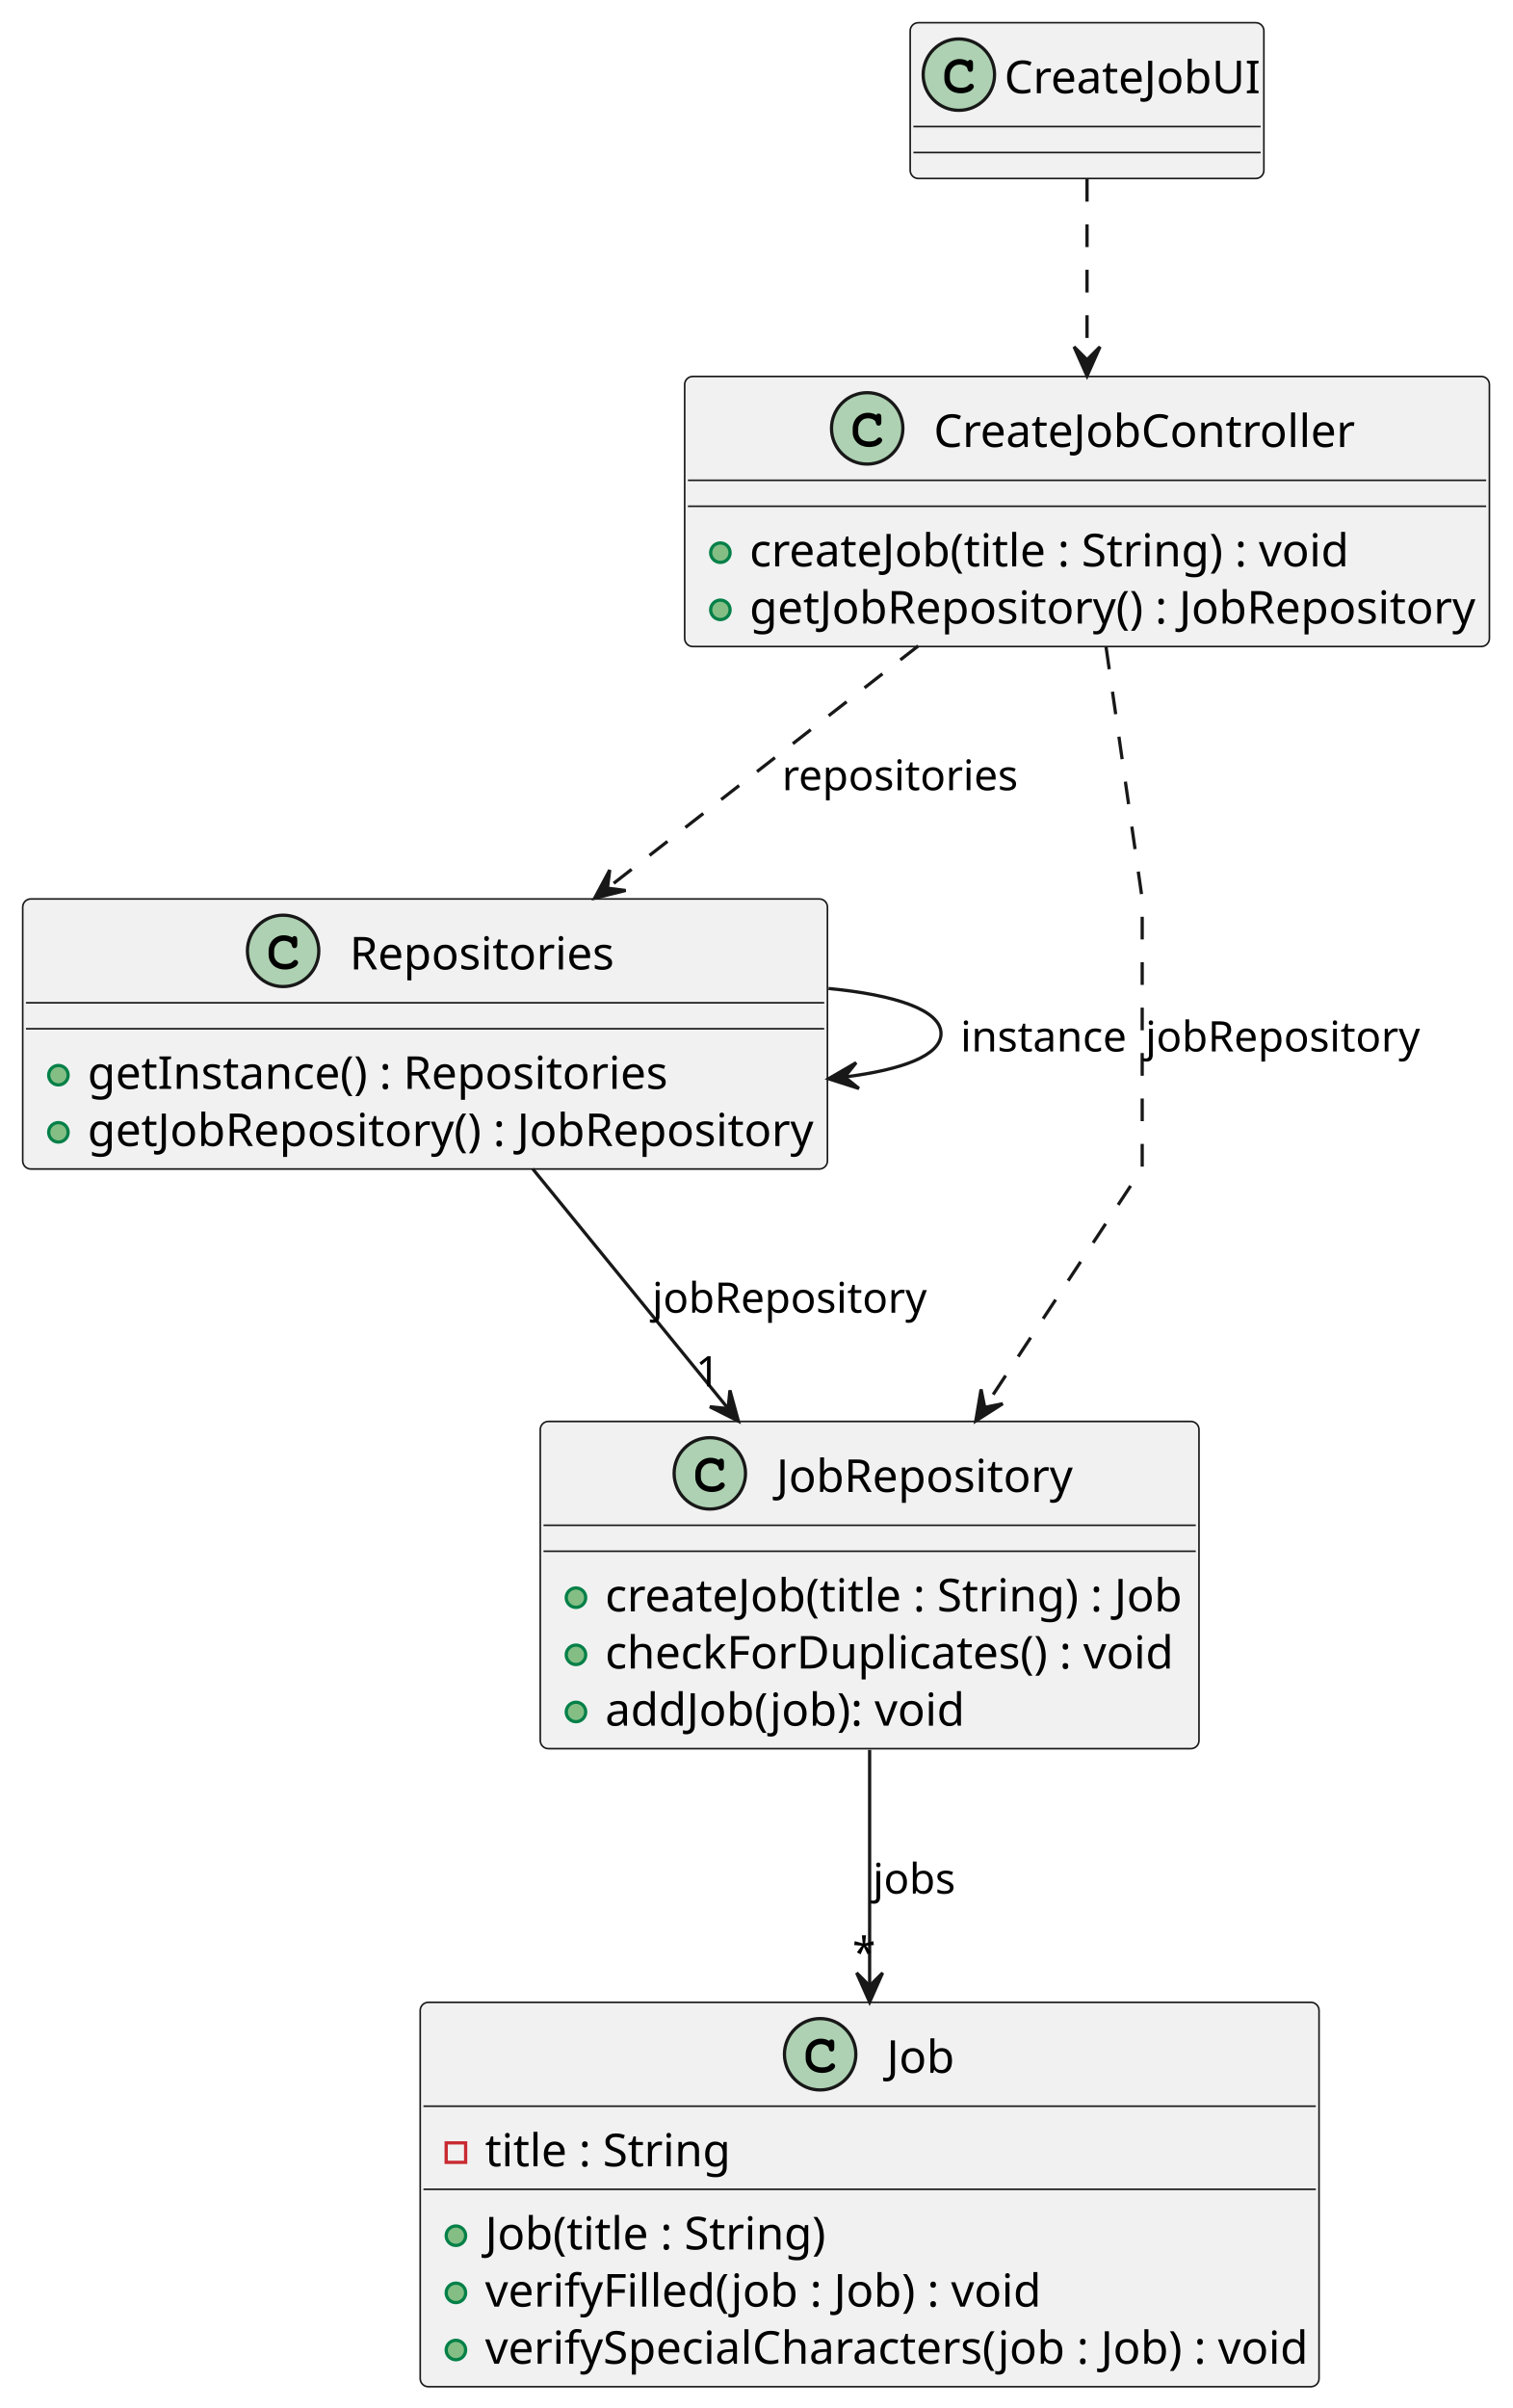
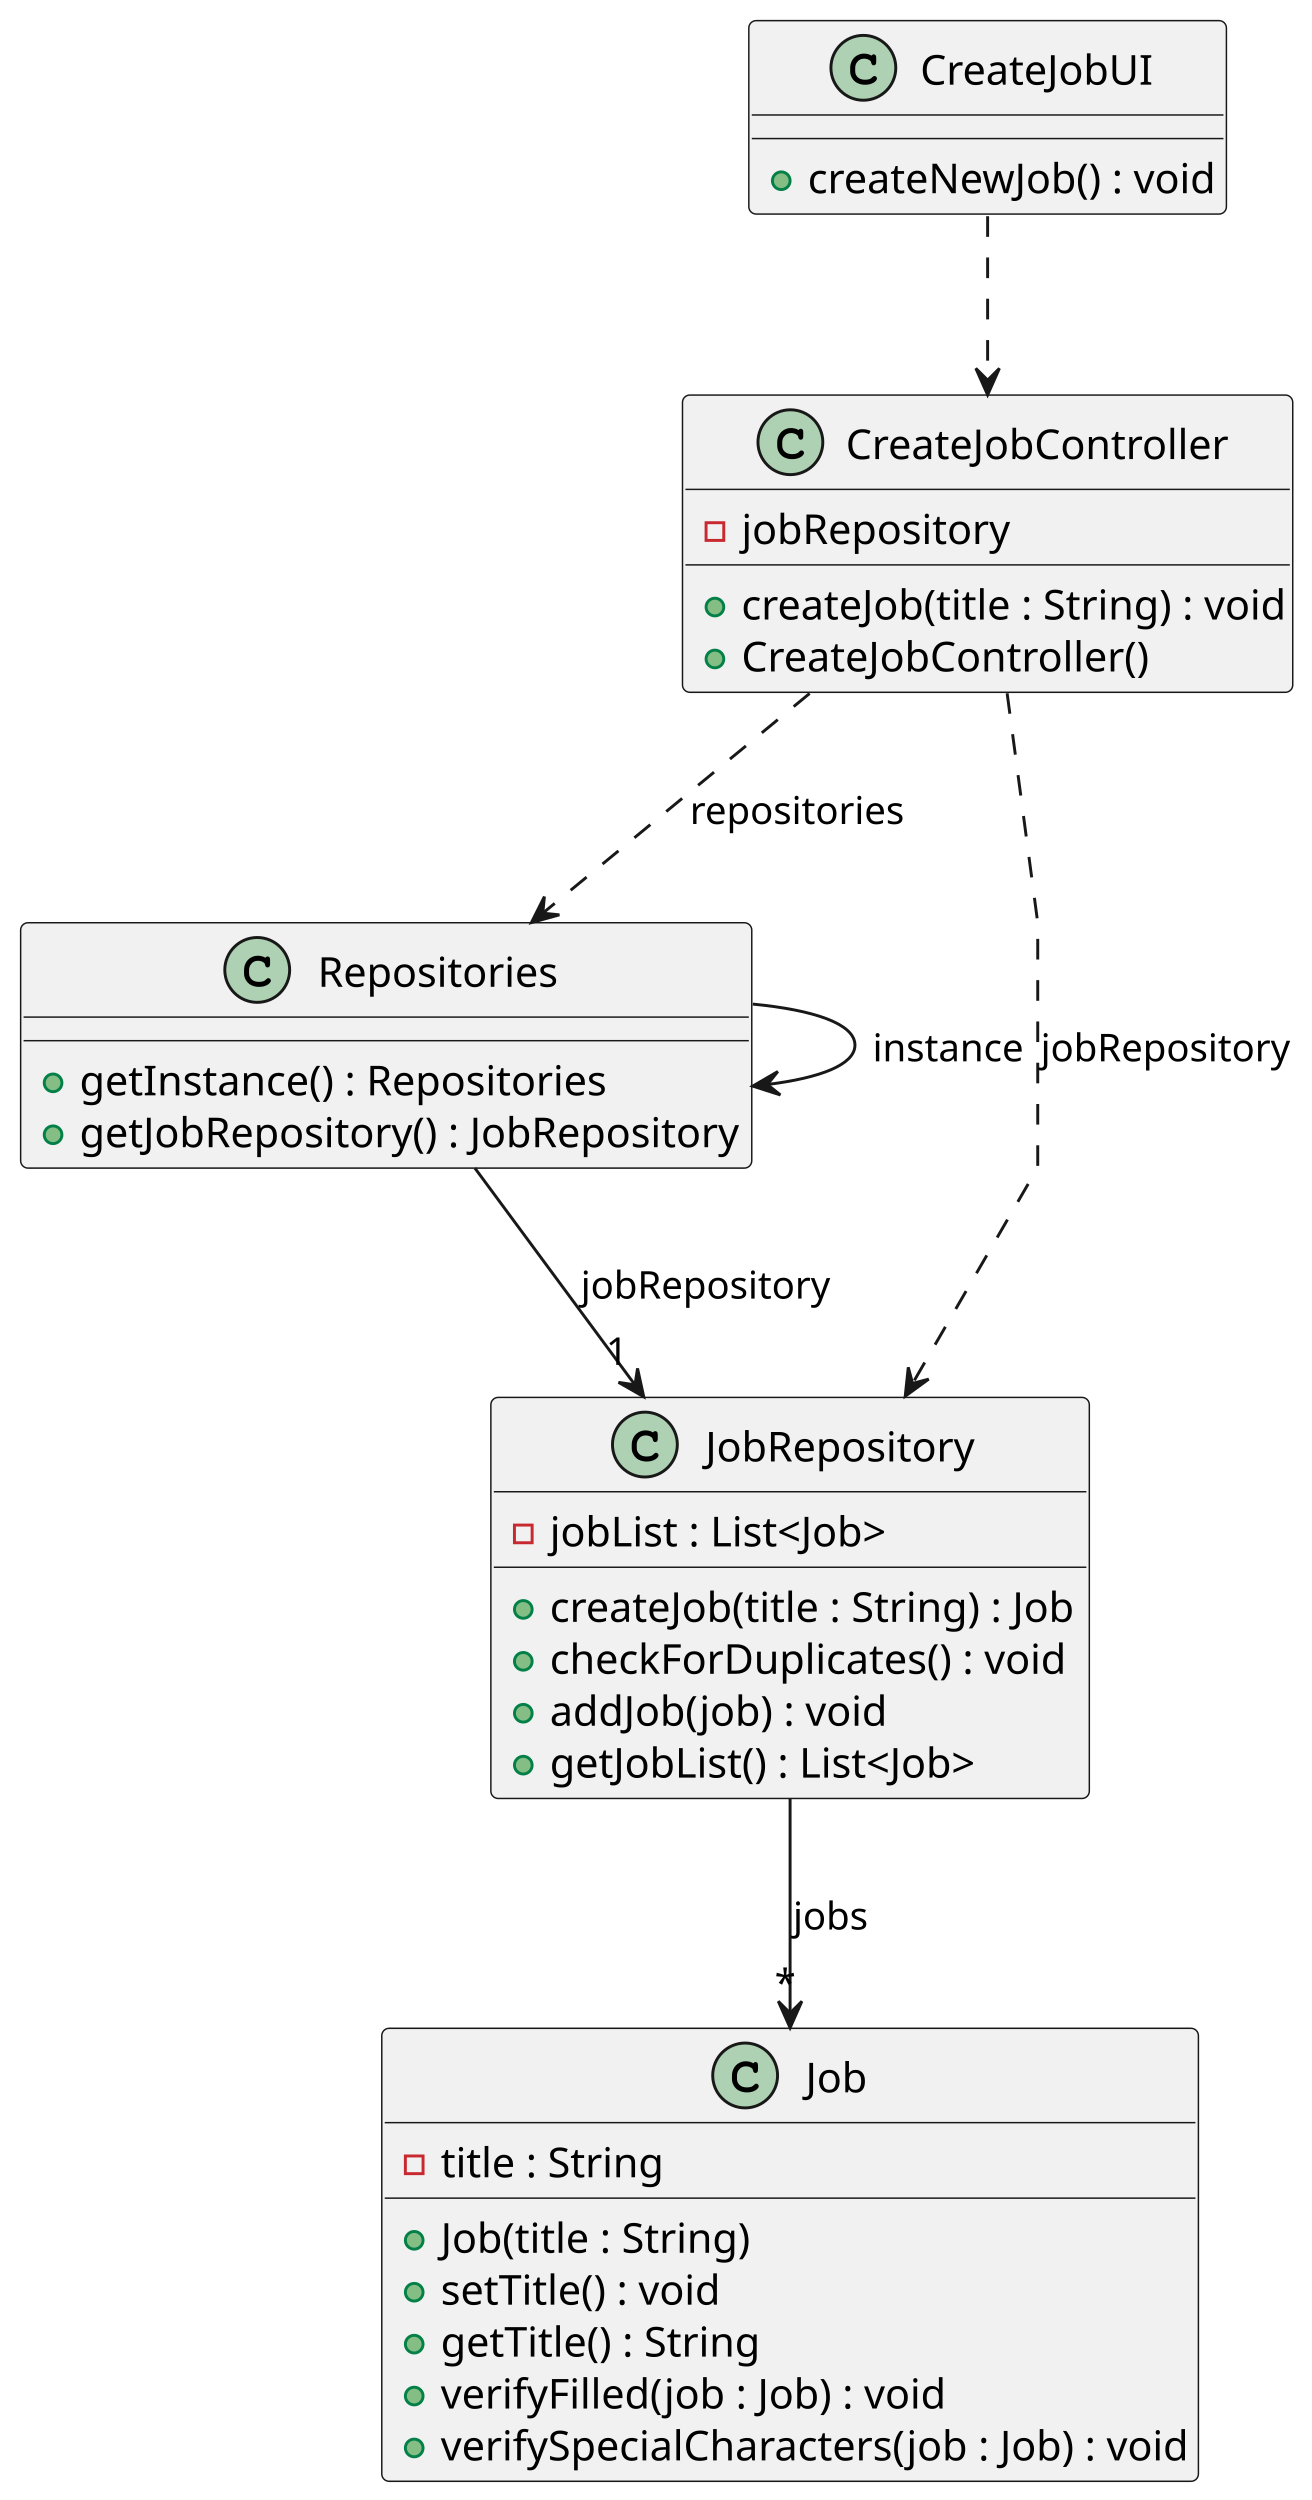
- <svg xmlns="http://www.w3.org/2000/svg" contentStyleType="text/css" height="742px" preserveAspectRatio="none" style="width:466px;height:742px;background:#FFFFFF;" version="1.1" viewBox="0 0 466 742" width="466px" zoomAndPan="magnify">
+ <svg xmlns="http://www.w3.org/2000/svg" contentStyleType="text/css" height="848px" preserveAspectRatio="none" style="width:445px;height:848px;background:#FFFFFF;" version="1.1" viewBox="0 0 445 848" width="445px" zoomAndPan="magnify">
  <defs />
  <g>
    <g id="elem_CreateJobUI">
-       <rect codeLine="7" fill="#F1F1F1" height="48" id="CreateJobUI" rx="2.5" ry="2.5" style="stroke:#181818;stroke-width:0.5;" width="109" x="280.5" y="7" />
-       <ellipse cx="295.5" cy="23" fill="#ADD1B2" rx="11" ry="11" style="stroke:#181818;stroke-width:1.0;" />
-       <path d="M298.266,18.875 Q298.422,18.656 298.609,18.547 Q298.797,18.438 299.016,18.438 Q299.391,18.438 299.625,18.703 Q299.859,18.953 299.859,19.562 L299.859,21.016 Q299.859,21.625 299.625,21.891 Q299.391,22.156 299.016,22.156 Q298.672,22.156 298.469,21.953 Q298.266,21.766 298.156,21.25 Q298.109,20.891 297.922,20.703 Q297.594,20.328 296.984,20.109 Q296.375,19.891 295.75,19.891 Q294.984,19.891 294.344,20.219 Q293.719,20.547 293.219,21.297 Q292.734,22.047 292.734,23.078 L292.734,24.172 Q292.734,25.406 293.625,26.234 Q294.516,27.047 296.109,27.047 Q297.047,27.047 297.703,26.797 Q298.094,26.641 298.516,26.203 Q298.781,25.938 298.922,25.859 Q299.078,25.781 299.281,25.781 Q299.609,25.781 299.859,26.047 Q300.125,26.297 300.125,26.641 Q300.125,26.984 299.781,27.391 Q299.281,27.969 298.484,28.297 Q297.406,28.75 296.109,28.75 Q294.594,28.75 293.391,28.125 Q292.406,27.625 291.719,26.562 Q291.031,25.484 291.031,24.203 L291.031,23.047 Q291.031,21.719 291.641,20.578 Q292.266,19.422 293.359,18.812 Q294.453,18.188 295.688,18.188 Q296.422,18.188 297.062,18.359 Q297.719,18.516 298.266,18.875 Z " fill="#000000" />
-       <text fill="#000000" font-family="sans-serif" font-size="14" lengthAdjust="spacing" textLength="77" x="309.5" y="28.729">CreateJobUI</text>
-       <line style="stroke:#181818;stroke-width:0.5;" x1="281.5" x2="388.5" y1="39" y2="39" />
-       <line style="stroke:#181818;stroke-width:0.5;" x1="281.5" x2="388.5" y1="47" y2="47" />
+       <rect codeLine="7" fill="#F1F1F1" height="65.609" id="CreateJobUI" rx="2.5" ry="2.5" style="stroke:#181818;stroke-width:0.5;" width="162" x="254" y="7" />
+       <ellipse cx="292.85" cy="23" fill="#ADD1B2" rx="11" ry="11" style="stroke:#181818;stroke-width:1.0;" />
+       <path d="M295.616,18.875 Q295.772,18.656 295.959,18.547 Q296.147,18.438 296.366,18.438 Q296.741,18.438 296.975,18.703 Q297.209,18.953 297.209,19.562 L297.209,21.016 Q297.209,21.625 296.975,21.891 Q296.741,22.156 296.366,22.156 Q296.022,22.156 295.819,21.953 Q295.616,21.766 295.506,21.25 Q295.459,20.891 295.272,20.703 Q294.944,20.328 294.334,20.109 Q293.725,19.891 293.1,19.891 Q292.334,19.891 291.694,20.219 Q291.069,20.547 290.569,21.297 Q290.084,22.047 290.084,23.078 L290.084,24.172 Q290.084,25.406 290.975,26.234 Q291.866,27.047 293.459,27.047 Q294.397,27.047 295.053,26.797 Q295.444,26.641 295.866,26.203 Q296.131,25.938 296.272,25.859 Q296.428,25.781 296.631,25.781 Q296.959,25.781 297.209,26.047 Q297.475,26.297 297.475,26.641 Q297.475,26.984 297.131,27.391 Q296.631,27.969 295.834,28.297 Q294.756,28.75 293.459,28.75 Q291.944,28.75 290.741,28.125 Q289.756,27.625 289.069,26.562 Q288.381,25.484 288.381,24.203 L288.381,23.047 Q288.381,21.719 288.991,20.578 Q289.616,19.422 290.709,18.812 Q291.803,18.188 293.038,18.188 Q293.772,18.188 294.413,18.359 Q295.069,18.516 295.616,18.875 Z " fill="#000000" />
+       <text fill="#000000" font-family="sans-serif" font-size="14" lengthAdjust="spacing" textLength="77" x="312.15" y="28.729">CreateJobUI</text>
+       <line style="stroke:#181818;stroke-width:0.5;" x1="255" x2="415" y1="39" y2="39" />
+       <line style="stroke:#181818;stroke-width:0.5;" x1="255" x2="415" y1="47" y2="47" />
+       <ellipse cx="265" cy="61.305" fill="#84BE84" rx="3" ry="3" style="stroke:#038048;stroke-width:1.0;" />
+       <text fill="#000000" font-family="sans-serif" font-size="14" lengthAdjust="spacing" textLength="136" x="274" y="65.533">createNewJob() : void</text>
    </g>
    <g id="elem_CreateJobController">
-       <rect codeLine="10" fill="#F1F1F1" height="83.219" id="CreateJobController" rx="2.5" ry="2.5" style="stroke:#181818;stroke-width:0.5;" width="248" x="211" y="116" />
-       <ellipse cx="267.25" cy="132" fill="#ADD1B2" rx="11" ry="11" style="stroke:#181818;stroke-width:1.0;" />
-       <path d="M270.016,127.875 Q270.172,127.656 270.359,127.547 Q270.547,127.438 270.766,127.438 Q271.141,127.438 271.375,127.703 Q271.609,127.953 271.609,128.562 L271.609,130.016 Q271.609,130.625 271.375,130.891 Q271.141,131.156 270.766,131.156 Q270.422,131.156 270.219,130.953 Q270.016,130.766 269.906,130.25 Q269.859,129.891 269.672,129.703 Q269.344,129.328 268.734,129.109 Q268.125,128.891 267.5,128.891 Q266.734,128.891 266.094,129.219 Q265.469,129.547 264.969,130.297 Q264.484,131.047 264.484,132.078 L264.484,133.172 Q264.484,134.406 265.375,135.234 Q266.266,136.047 267.859,136.047 Q268.797,136.047 269.453,135.797 Q269.844,135.641 270.266,135.203 Q270.531,134.938 270.672,134.859 Q270.828,134.781 271.031,134.781 Q271.359,134.781 271.609,135.047 Q271.875,135.297 271.875,135.641 Q271.875,135.984 271.531,136.391 Q271.031,136.969 270.234,137.297 Q269.156,137.75 267.859,137.75 Q266.344,137.75 265.141,137.125 Q264.156,136.625 263.469,135.562 Q262.781,134.484 262.781,133.203 L262.781,132.047 Q262.781,130.719 263.391,129.578 Q264.016,128.422 265.109,127.812 Q266.203,127.188 267.438,127.188 Q268.172,127.188 268.812,127.359 Q269.469,127.516 270.016,127.875 Z " fill="#000000" />
-       <text fill="#000000" font-family="sans-serif" font-size="14" lengthAdjust="spacing" textLength="127" x="287.75" y="137.728">CreateJobController</text>
-       <line style="stroke:#181818;stroke-width:0.5;" x1="212" x2="458" y1="148" y2="148" />
-       <line style="stroke:#181818;stroke-width:0.5;" x1="212" x2="458" y1="156" y2="156" />
-       <ellipse cx="222" cy="170.305" fill="#84BE84" rx="3" ry="3" style="stroke:#038048;stroke-width:1.0;" />
-       <text fill="#000000" font-family="sans-serif" font-size="14" lengthAdjust="spacing" textLength="181" x="231" y="174.533">createJob(title : String) : void</text>
-       <ellipse cx="222" cy="187.914" fill="#84BE84" rx="3" ry="3" style="stroke:#038048;stroke-width:1.0;" />
-       <text fill="#000000" font-family="sans-serif" font-size="14" lengthAdjust="spacing" textLength="222" x="231" y="192.143">getJobRepository() : JobRepository</text>
+       <rect codeLine="11" fill="#F1F1F1" height="100.828" id="CreateJobController" rx="2.5" ry="2.5" style="stroke:#181818;stroke-width:0.5;" width="207" x="231.5" y="134" />
+       <ellipse cx="268.1" cy="150" fill="#ADD1B2" rx="11" ry="11" style="stroke:#181818;stroke-width:1.0;" />
+       <path d="M270.866,145.875 Q271.022,145.656 271.209,145.547 Q271.397,145.438 271.616,145.438 Q271.991,145.438 272.225,145.703 Q272.459,145.953 272.459,146.562 L272.459,148.016 Q272.459,148.625 272.225,148.891 Q271.991,149.156 271.616,149.156 Q271.272,149.156 271.069,148.953 Q270.866,148.766 270.756,148.25 Q270.709,147.891 270.522,147.703 Q270.194,147.328 269.584,147.109 Q268.975,146.891 268.35,146.891 Q267.584,146.891 266.944,147.219 Q266.319,147.547 265.819,148.297 Q265.334,149.047 265.334,150.078 L265.334,151.172 Q265.334,152.406 266.225,153.234 Q267.116,154.047 268.709,154.047 Q269.647,154.047 270.303,153.797 Q270.694,153.641 271.116,153.203 Q271.381,152.938 271.522,152.859 Q271.678,152.781 271.881,152.781 Q272.209,152.781 272.459,153.047 Q272.725,153.297 272.725,153.641 Q272.725,153.984 272.381,154.391 Q271.881,154.969 271.084,155.297 Q270.006,155.75 268.709,155.75 Q267.194,155.75 265.991,155.125 Q265.006,154.625 264.319,153.562 Q263.631,152.484 263.631,151.203 L263.631,150.047 Q263.631,148.719 264.241,147.578 Q264.866,146.422 265.959,145.812 Q267.053,145.188 268.288,145.188 Q269.022,145.188 269.663,145.359 Q270.319,145.516 270.866,145.875 Z " fill="#000000" />
+       <text fill="#000000" font-family="sans-serif" font-size="14" lengthAdjust="spacing" textLength="127" x="286.9" y="155.728">CreateJobController</text>
+       <line style="stroke:#181818;stroke-width:0.5;" x1="232.5" x2="437.5" y1="166" y2="166" />
+       <rect fill="none" height="6" style="stroke:#C82930;stroke-width:1.0;" width="6" x="239.5" y="177.305" />
+       <text fill="#000000" font-family="sans-serif" font-size="14" lengthAdjust="spacing" textLength="87" x="251.5" y="184.533">jobRepository</text>
+       <line style="stroke:#181818;stroke-width:0.5;" x1="232.5" x2="437.5" y1="191.609" y2="191.609" />
+       <ellipse cx="242.5" cy="205.914" fill="#84BE84" rx="3" ry="3" style="stroke:#038048;stroke-width:1.0;" />
+       <text fill="#000000" font-family="sans-serif" font-size="14" lengthAdjust="spacing" textLength="181" x="251.5" y="210.143">createJob(title : String) : void</text>
+       <ellipse cx="242.5" cy="223.523" fill="#84BE84" rx="3" ry="3" style="stroke:#038048;stroke-width:1.0;" />
+       <text fill="#000000" font-family="sans-serif" font-size="14" lengthAdjust="spacing" textLength="137" x="251.5" y="227.752">CreateJobController()</text>
    </g>
    <g id="elem_Repositories">
-       <rect codeLine="15" fill="#F1F1F1" height="83.219" id="Repositories" rx="2.5" ry="2.5" style="stroke:#181818;stroke-width:0.5;" width="248" x="7" y="277" />
-       <ellipse cx="87.25" cy="293" fill="#ADD1B2" rx="11" ry="11" style="stroke:#181818;stroke-width:1.0;" />
-       <path d="M90.016,288.875 Q90.172,288.656 90.359,288.547 Q90.547,288.438 90.766,288.438 Q91.141,288.438 91.375,288.703 Q91.609,288.953 91.609,289.562 L91.609,291.016 Q91.609,291.625 91.375,291.891 Q91.141,292.156 90.766,292.156 Q90.422,292.156 90.219,291.953 Q90.016,291.766 89.906,291.25 Q89.859,290.891 89.672,290.703 Q89.344,290.328 88.734,290.109 Q88.125,289.891 87.5,289.891 Q86.734,289.891 86.094,290.219 Q85.469,290.547 84.969,291.297 Q84.484,292.047 84.484,293.078 L84.484,294.172 Q84.484,295.406 85.375,296.234 Q86.266,297.047 87.859,297.047 Q88.797,297.047 89.453,296.797 Q89.844,296.641 90.266,296.203 Q90.531,295.938 90.672,295.859 Q90.828,295.781 91.031,295.781 Q91.359,295.781 91.609,296.047 Q91.875,296.297 91.875,296.641 Q91.875,296.984 91.531,297.391 Q91.031,297.969 90.234,298.297 Q89.156,298.75 87.859,298.75 Q86.344,298.75 85.141,298.125 Q84.156,297.625 83.469,296.562 Q82.781,295.484 82.781,294.203 L82.781,293.047 Q82.781,291.719 83.391,290.578 Q84.016,289.422 85.109,288.812 Q86.203,288.188 87.438,288.188 Q88.172,288.188 88.812,288.359 Q89.469,288.516 90.016,288.875 Z " fill="#000000" />
-       <text fill="#000000" font-family="sans-serif" font-size="14" lengthAdjust="spacing" textLength="79" x="107.75" y="298.728">Repositories</text>
-       <line style="stroke:#181818;stroke-width:0.5;" x1="8" x2="254" y1="309" y2="309" />
-       <line style="stroke:#181818;stroke-width:0.5;" x1="8" x2="254" y1="317" y2="317" />
-       <ellipse cx="18" cy="331.305" fill="#84BE84" rx="3" ry="3" style="stroke:#038048;stroke-width:1.0;" />
-       <text fill="#000000" font-family="sans-serif" font-size="14" lengthAdjust="spacing" textLength="174" x="27" y="335.533">getInstance() : Repositories</text>
-       <ellipse cx="18" cy="348.914" fill="#84BE84" rx="3" ry="3" style="stroke:#038048;stroke-width:1.0;" />
-       <text fill="#000000" font-family="sans-serif" font-size="14" lengthAdjust="spacing" textLength="222" x="27" y="353.143">getJobRepository() : JobRepository</text>
+       <rect codeLine="18" fill="#F1F1F1" height="83.219" id="Repositories" rx="2.5" ry="2.5" style="stroke:#181818;stroke-width:0.5;" width="248" x="7" y="313" />
+       <ellipse cx="87.25" cy="329" fill="#ADD1B2" rx="11" ry="11" style="stroke:#181818;stroke-width:1.0;" />
+       <path d="M90.016,324.875 Q90.172,324.656 90.359,324.547 Q90.547,324.438 90.766,324.438 Q91.141,324.438 91.375,324.703 Q91.609,324.953 91.609,325.562 L91.609,327.016 Q91.609,327.625 91.375,327.891 Q91.141,328.156 90.766,328.156 Q90.422,328.156 90.219,327.953 Q90.016,327.766 89.906,327.25 Q89.859,326.891 89.672,326.703 Q89.344,326.328 88.734,326.109 Q88.125,325.891 87.5,325.891 Q86.734,325.891 86.094,326.219 Q85.469,326.547 84.969,327.297 Q84.484,328.047 84.484,329.078 L84.484,330.172 Q84.484,331.406 85.375,332.234 Q86.266,333.047 87.859,333.047 Q88.797,333.047 89.453,332.797 Q89.844,332.641 90.266,332.203 Q90.531,331.938 90.672,331.859 Q90.828,331.781 91.031,331.781 Q91.359,331.781 91.609,332.047 Q91.875,332.297 91.875,332.641 Q91.875,332.984 91.531,333.391 Q91.031,333.969 90.234,334.297 Q89.156,334.75 87.859,334.75 Q86.344,334.75 85.141,334.125 Q84.156,333.625 83.469,332.562 Q82.781,331.484 82.781,330.203 L82.781,329.047 Q82.781,327.719 83.391,326.578 Q84.016,325.422 85.109,324.812 Q86.203,324.188 87.438,324.188 Q88.172,324.188 88.812,324.359 Q89.469,324.516 90.016,324.875 Z " fill="#000000" />
+       <text fill="#000000" font-family="sans-serif" font-size="14" lengthAdjust="spacing" textLength="79" x="107.75" y="334.728">Repositories</text>
+       <line style="stroke:#181818;stroke-width:0.5;" x1="8" x2="254" y1="345" y2="345" />
+       <line style="stroke:#181818;stroke-width:0.5;" x1="8" x2="254" y1="353" y2="353" />
+       <ellipse cx="18" cy="367.305" fill="#84BE84" rx="3" ry="3" style="stroke:#038048;stroke-width:1.0;" />
+       <text fill="#000000" font-family="sans-serif" font-size="14" lengthAdjust="spacing" textLength="174" x="27" y="371.533">getInstance() : Repositories</text>
+       <ellipse cx="18" cy="384.914" fill="#84BE84" rx="3" ry="3" style="stroke:#038048;stroke-width:1.0;" />
+       <text fill="#000000" font-family="sans-serif" font-size="14" lengthAdjust="spacing" textLength="222" x="27" y="389.143">getJobRepository() : JobRepository</text>
    </g>
    <g id="elem_JobRepository">
-       <rect codeLine="20" fill="#F1F1F1" height="100.828" id="JobRepository" rx="2.5" ry="2.5" style="stroke:#181818;stroke-width:0.5;" width="203" x="166.5" y="438" />
-       <ellipse cx="218.75" cy="454" fill="#ADD1B2" rx="11" ry="11" style="stroke:#181818;stroke-width:1.0;" />
-       <path d="M221.516,449.875 Q221.672,449.656 221.859,449.547 Q222.047,449.438 222.266,449.438 Q222.641,449.438 222.875,449.703 Q223.109,449.953 223.109,450.562 L223.109,452.016 Q223.109,452.625 222.875,452.891 Q222.641,453.156 222.266,453.156 Q221.922,453.156 221.719,452.953 Q221.516,452.766 221.406,452.25 Q221.359,451.891 221.172,451.703 Q220.844,451.328 220.234,451.109 Q219.625,450.891 219,450.891 Q218.234,450.891 217.594,451.219 Q216.969,451.547 216.469,452.297 Q215.984,453.047 215.984,454.078 L215.984,455.172 Q215.984,456.406 216.875,457.234 Q217.766,458.047 219.359,458.047 Q220.297,458.047 220.953,457.797 Q221.344,457.641 221.766,457.203 Q222.031,456.938 222.172,456.859 Q222.328,456.781 222.531,456.781 Q222.859,456.781 223.109,457.047 Q223.375,457.297 223.375,457.641 Q223.375,457.984 223.031,458.391 Q222.531,458.969 221.734,459.297 Q220.656,459.75 219.359,459.75 Q217.844,459.75 216.641,459.125 Q215.656,458.625 214.969,457.562 Q214.281,456.484 214.281,455.203 L214.281,454.047 Q214.281,452.719 214.891,451.578 Q215.516,450.422 216.609,449.812 Q217.703,449.188 218.938,449.188 Q219.672,449.188 220.312,449.359 Q220.969,449.516 221.516,449.875 Z " fill="#000000" />
-       <text fill="#000000" font-family="sans-serif" font-size="14" lengthAdjust="spacing" textLength="90" x="239.25" y="459.728">JobRepository</text>
-       <line style="stroke:#181818;stroke-width:0.5;" x1="167.5" x2="368.5" y1="470" y2="470" />
-       <line style="stroke:#181818;stroke-width:0.5;" x1="167.5" x2="368.5" y1="478" y2="478" />
-       <ellipse cx="177.5" cy="492.305" fill="#84BE84" rx="3" ry="3" style="stroke:#038048;stroke-width:1.0;" />
-       <text fill="#000000" font-family="sans-serif" font-size="14" lengthAdjust="spacing" textLength="177" x="186.5" y="496.533">createJob(title : String) : Job</text>
-       <ellipse cx="177.5" cy="509.914" fill="#84BE84" rx="3" ry="3" style="stroke:#038048;stroke-width:1.0;" />
-       <text fill="#000000" font-family="sans-serif" font-size="14" lengthAdjust="spacing" textLength="173" x="186.5" y="514.143">checkForDuplicates() : void</text>
-       <ellipse cx="177.5" cy="527.523" fill="#84BE84" rx="3" ry="3" style="stroke:#038048;stroke-width:1.0;" />
-       <text fill="#000000" font-family="sans-serif" font-size="14" lengthAdjust="spacing" textLength="109" x="186.5" y="531.752">addJob(job): void</text>
+       <rect codeLine="23" fill="#F1F1F1" height="136.047" id="JobRepository" rx="2.5" ry="2.5" style="stroke:#181818;stroke-width:0.5;" width="203" x="166.5" y="474" />
+       <ellipse cx="218.75" cy="490" fill="#ADD1B2" rx="11" ry="11" style="stroke:#181818;stroke-width:1.0;" />
+       <path d="M221.516,485.875 Q221.672,485.656 221.859,485.547 Q222.047,485.438 222.266,485.438 Q222.641,485.438 222.875,485.703 Q223.109,485.953 223.109,486.562 L223.109,488.016 Q223.109,488.625 222.875,488.891 Q222.641,489.156 222.266,489.156 Q221.922,489.156 221.719,488.953 Q221.516,488.766 221.406,488.25 Q221.359,487.891 221.172,487.703 Q220.844,487.328 220.234,487.109 Q219.625,486.891 219,486.891 Q218.234,486.891 217.594,487.219 Q216.969,487.547 216.469,488.297 Q215.984,489.047 215.984,490.078 L215.984,491.172 Q215.984,492.406 216.875,493.234 Q217.766,494.047 219.359,494.047 Q220.297,494.047 220.953,493.797 Q221.344,493.641 221.766,493.203 Q222.031,492.938 222.172,492.859 Q222.328,492.781 222.531,492.781 Q222.859,492.781 223.109,493.047 Q223.375,493.297 223.375,493.641 Q223.375,493.984 223.031,494.391 Q222.531,494.969 221.734,495.297 Q220.656,495.75 219.359,495.75 Q217.844,495.75 216.641,495.125 Q215.656,494.625 214.969,493.562 Q214.281,492.484 214.281,491.203 L214.281,490.047 Q214.281,488.719 214.891,487.578 Q215.516,486.422 216.609,485.812 Q217.703,485.188 218.938,485.188 Q219.672,485.188 220.312,485.359 Q220.969,485.516 221.516,485.875 Z " fill="#000000" />
+       <text fill="#000000" font-family="sans-serif" font-size="14" lengthAdjust="spacing" textLength="90" x="239.25" y="495.728">JobRepository</text>
+       <line style="stroke:#181818;stroke-width:0.5;" x1="167.5" x2="368.5" y1="506" y2="506" />
+       <rect fill="none" height="6" style="stroke:#C82930;stroke-width:1.0;" width="6" x="174.5" y="517.305" />
+       <text fill="#000000" font-family="sans-serif" font-size="14" lengthAdjust="spacing" textLength="113" x="186.5" y="524.533">jobList : List&lt;Job&gt;</text>
+       <line style="stroke:#181818;stroke-width:0.5;" x1="167.5" x2="368.5" y1="531.609" y2="531.609" />
+       <ellipse cx="177.5" cy="545.914" fill="#84BE84" rx="3" ry="3" style="stroke:#038048;stroke-width:1.0;" />
+       <text fill="#000000" font-family="sans-serif" font-size="14" lengthAdjust="spacing" textLength="177" x="186.5" y="550.143">createJob(title : String) : Job</text>
+       <ellipse cx="177.5" cy="563.523" fill="#84BE84" rx="3" ry="3" style="stroke:#038048;stroke-width:1.0;" />
+       <text fill="#000000" font-family="sans-serif" font-size="14" lengthAdjust="spacing" textLength="173" x="186.5" y="567.752">checkForDuplicates() : void</text>
+       <ellipse cx="177.5" cy="581.133" fill="#84BE84" rx="3" ry="3" style="stroke:#038048;stroke-width:1.0;" />
+       <text fill="#000000" font-family="sans-serif" font-size="14" lengthAdjust="spacing" textLength="113" x="186.5" y="585.361">addJob(job) : void</text>
+       <ellipse cx="177.5" cy="598.742" fill="#84BE84" rx="3" ry="3" style="stroke:#038048;stroke-width:1.0;" />
+       <text fill="#000000" font-family="sans-serif" font-size="14" lengthAdjust="spacing" textLength="146" x="186.5" y="602.971">getJobList() : List&lt;Job&gt;</text>
    </g>
    <g id="elem_Job">
-       <rect codeLine="26" fill="#F1F1F1" height="118.438" id="Job" rx="2.5" ry="2.5" style="stroke:#181818;stroke-width:0.5;" width="277" x="129.5" y="617" />
-       <ellipse cx="252.75" cy="633" fill="#ADD1B2" rx="11" ry="11" style="stroke:#181818;stroke-width:1.0;" />
-       <path d="M255.516,628.875 Q255.672,628.656 255.859,628.547 Q256.047,628.438 256.266,628.438 Q256.641,628.438 256.875,628.703 Q257.109,628.953 257.109,629.562 L257.109,631.016 Q257.109,631.625 256.875,631.891 Q256.641,632.156 256.266,632.156 Q255.922,632.156 255.719,631.953 Q255.516,631.766 255.406,631.25 Q255.359,630.891 255.172,630.703 Q254.844,630.328 254.234,630.109 Q253.625,629.891 253,629.891 Q252.234,629.891 251.594,630.219 Q250.969,630.547 250.469,631.297 Q249.984,632.047 249.984,633.078 L249.984,634.172 Q249.984,635.406 250.875,636.234 Q251.766,637.047 253.359,637.047 Q254.297,637.047 254.953,636.797 Q255.344,636.641 255.766,636.203 Q256.031,635.938 256.172,635.859 Q256.328,635.781 256.531,635.781 Q256.859,635.781 257.109,636.047 Q257.375,636.297 257.375,636.641 Q257.375,636.984 257.031,637.391 Q256.531,637.969 255.734,638.297 Q254.656,638.75 253.359,638.75 Q251.844,638.75 250.641,638.125 Q249.656,637.625 248.969,636.562 Q248.281,635.484 248.281,634.203 L248.281,633.047 Q248.281,631.719 248.891,630.578 Q249.516,629.422 250.609,628.812 Q251.703,628.188 252.938,628.188 Q253.672,628.188 254.312,628.359 Q254.969,628.516 255.516,628.875 Z " fill="#000000" />
-       <text fill="#000000" font-family="sans-serif" font-size="14" lengthAdjust="spacing" textLength="22" x="273.25" y="638.729">Job</text>
-       <line style="stroke:#181818;stroke-width:0.5;" x1="130.5" x2="405.5" y1="649" y2="649" />
-       <rect fill="none" height="6" style="stroke:#C82930;stroke-width:1.0;" width="6" x="137.5" y="660.305" />
-       <text fill="#000000" font-family="sans-serif" font-size="14" lengthAdjust="spacing" textLength="71" x="149.5" y="667.533">title : String</text>
-       <line style="stroke:#181818;stroke-width:0.5;" x1="130.5" x2="405.5" y1="674.609" y2="674.609" />
-       <ellipse cx="140.5" cy="688.914" fill="#84BE84" rx="3" ry="3" style="stroke:#038048;stroke-width:1.0;" />
-       <text fill="#000000" font-family="sans-serif" font-size="14" lengthAdjust="spacing" textLength="103" x="149.5" y="693.143">Job(title : String)</text>
-       <ellipse cx="140.5" cy="706.523" fill="#84BE84" rx="3" ry="3" style="stroke:#038048;stroke-width:1.0;" />
-       <text fill="#000000" font-family="sans-serif" font-size="14" lengthAdjust="spacing" textLength="169" x="149.5" y="710.752">verifyFilled(job : Job) : void</text>
-       <ellipse cx="140.5" cy="724.133" fill="#84BE84" rx="3" ry="3" style="stroke:#038048;stroke-width:1.0;" />
-       <text fill="#000000" font-family="sans-serif" font-size="14" lengthAdjust="spacing" textLength="251" x="149.5" y="728.361">verifySpecialCharacters(job : Job) : void</text>
+       <rect codeLine="31" fill="#F1F1F1" height="153.656" id="Job" rx="2.5" ry="2.5" style="stroke:#181818;stroke-width:0.5;" width="277" x="129.5" y="688" />
+       <ellipse cx="252.75" cy="704" fill="#ADD1B2" rx="11" ry="11" style="stroke:#181818;stroke-width:1.0;" />
+       <path d="M255.516,699.875 Q255.672,699.656 255.859,699.547 Q256.047,699.438 256.266,699.438 Q256.641,699.438 256.875,699.703 Q257.109,699.953 257.109,700.562 L257.109,702.016 Q257.109,702.625 256.875,702.891 Q256.641,703.156 256.266,703.156 Q255.922,703.156 255.719,702.953 Q255.516,702.766 255.406,702.25 Q255.359,701.891 255.172,701.703 Q254.844,701.328 254.234,701.109 Q253.625,700.891 253,700.891 Q252.234,700.891 251.594,701.219 Q250.969,701.547 250.469,702.297 Q249.984,703.047 249.984,704.078 L249.984,705.172 Q249.984,706.406 250.875,707.234 Q251.766,708.047 253.359,708.047 Q254.297,708.047 254.953,707.797 Q255.344,707.641 255.766,707.203 Q256.031,706.938 256.172,706.859 Q256.328,706.781 256.531,706.781 Q256.859,706.781 257.109,707.047 Q257.375,707.297 257.375,707.641 Q257.375,707.984 257.031,708.391 Q256.531,708.969 255.734,709.297 Q254.656,709.75 253.359,709.75 Q251.844,709.75 250.641,709.125 Q249.656,708.625 248.969,707.562 Q248.281,706.484 248.281,705.203 L248.281,704.047 Q248.281,702.719 248.891,701.578 Q249.516,700.422 250.609,699.812 Q251.703,699.188 252.938,699.188 Q253.672,699.188 254.312,699.359 Q254.969,699.516 255.516,699.875 Z " fill="#000000" />
+       <text fill="#000000" font-family="sans-serif" font-size="14" lengthAdjust="spacing" textLength="22" x="273.25" y="709.729">Job</text>
+       <line style="stroke:#181818;stroke-width:0.5;" x1="130.5" x2="405.5" y1="720" y2="720" />
+       <rect fill="none" height="6" style="stroke:#C82930;stroke-width:1.0;" width="6" x="137.5" y="731.305" />
+       <text fill="#000000" font-family="sans-serif" font-size="14" lengthAdjust="spacing" textLength="71" x="149.5" y="738.533">title : String</text>
+       <line style="stroke:#181818;stroke-width:0.5;" x1="130.5" x2="405.5" y1="745.609" y2="745.609" />
+       <ellipse cx="140.5" cy="759.914" fill="#84BE84" rx="3" ry="3" style="stroke:#038048;stroke-width:1.0;" />
+       <text fill="#000000" font-family="sans-serif" font-size="14" lengthAdjust="spacing" textLength="103" x="149.5" y="764.143">Job(title : String)</text>
+       <ellipse cx="140.5" cy="777.523" fill="#84BE84" rx="3" ry="3" style="stroke:#038048;stroke-width:1.0;" />
+       <text fill="#000000" font-family="sans-serif" font-size="14" lengthAdjust="spacing" textLength="94" x="149.5" y="781.752">setTitle() : void</text>
+       <ellipse cx="140.5" cy="795.133" fill="#84BE84" rx="3" ry="3" style="stroke:#038048;stroke-width:1.0;" />
+       <text fill="#000000" font-family="sans-serif" font-size="14" lengthAdjust="spacing" textLength="106" x="149.5" y="799.361">getTitle() : String</text>
+       <ellipse cx="140.5" cy="812.742" fill="#84BE84" rx="3" ry="3" style="stroke:#038048;stroke-width:1.0;" />
+       <text fill="#000000" font-family="sans-serif" font-size="14" lengthAdjust="spacing" textLength="169" x="149.5" y="816.971">verifyFilled(job : Job) : void</text>
+       <ellipse cx="140.5" cy="830.352" fill="#84BE84" rx="3" ry="3" style="stroke:#038048;stroke-width:1.0;" />
+       <text fill="#000000" font-family="sans-serif" font-size="14" lengthAdjust="spacing" textLength="251" x="149.5" y="834.58">verifySpecialCharacters(job : Job) : void</text>
    </g>
    <g id="link_CreateJobUI_CreateJobController">
-       <path codeLine="33" d="M335,55.13 C335,70.68 335,91.72 335,110.6 " fill="none" id="CreateJobUI-to-CreateJobController" style="stroke:#181818;stroke-width:1.0;stroke-dasharray:7.0,7.0;" />
-       <polygon fill="#181818" points="335,115.86,339,106.86,335,110.86,331,106.86,335,115.86" style="stroke:#181818;stroke-width:1.0;" />
+       <path codeLine="40" d="M335,73.34 C335,89.7 335,110.01 335,128.72 " fill="none" id="CreateJobUI-to-CreateJobController" style="stroke:#181818;stroke-width:1.0;stroke-dasharray:7.0,7.0;" />
+       <polygon fill="#181818" points="335,133.95,339,124.95,335,128.95,331,124.95,335,133.95" style="stroke:#181818;stroke-width:1.0;" />
    </g>
    <g id="link_Repositories_JobRepository">
-       <path codeLine="34" d="M164.16,360.17 C182.21,382.29 204.75,409.94 224.22,433.81 " fill="none" id="Repositories-to-JobRepository" style="stroke:#181818;stroke-width:1.0;" />
-       <polygon fill="#181818" points="227.56,437.91,224.951,428.413,224.392,434.042,218.762,433.483,227.56,437.91" style="stroke:#181818;stroke-width:1.0;" />
-       <text fill="#000000" font-family="sans-serif" font-size="13" lengthAdjust="spacing" textLength="79" x="201" y="404.495">jobRepository</text>
-       <text fill="#000000" font-family="sans-serif" font-size="13" lengthAdjust="spacing" textLength="7" x="214.381" y="427.203">1</text>
+       <path codeLine="41" d="M161.07,396.21 C176.92,417.68 196.85,444.66 215.19,469.49 " fill="none" id="Repositories-to-JobRepository" style="stroke:#181818;stroke-width:1.0;" />
+       <polygon fill="#181818" points="218.35,473.78,216.249,464.158,215.391,469.749,209.8,468.892,218.35,473.78" style="stroke:#181818;stroke-width:1.0;" />
+       <text fill="#000000" font-family="sans-serif" font-size="13" lengthAdjust="spacing" textLength="79" x="197" y="440.495">jobRepository</text>
+       <text fill="#000000" font-family="sans-serif" font-size="13" lengthAdjust="spacing" textLength="7" x="205.537" y="462.955">1</text>
    </g>
    <g id="link_Repositories_Repositories">
-       <path codeLine="35" d="M255.33,304.59 C275.86,306.56 290,311.2 290,318.5 C290,325.18 278.19,329.62 260.47,331.84 " fill="none" id="Repositories-to-Repositories" style="stroke:#181818;stroke-width:1.0;" />
-       <polygon fill="#181818" points="255.33,332.41,264.711,335.409,260.3,331.867,263.843,327.457,255.33,332.41" style="stroke:#181818;stroke-width:1.0;" />
-       <text fill="#000000" font-family="sans-serif" font-size="13" lengthAdjust="spacing" textLength="49" x="296" y="323.995">instance</text>
+       <path codeLine="42" d="M255.33,340.59 C275.86,342.56 290,347.2 290,354.5 C290,361.18 278.19,365.62 260.47,367.84 " fill="none" id="Repositories-to-Repositories" style="stroke:#181818;stroke-width:1.0;" />
+       <polygon fill="#181818" points="255.33,368.41,264.711,371.409,260.3,367.867,263.843,363.457,255.33,368.41" style="stroke:#181818;stroke-width:1.0;" />
+       <text fill="#000000" font-family="sans-serif" font-size="13" lengthAdjust="spacing" textLength="49" x="296" y="359.995">instance</text>
    </g>
    <g id="link_JobRepository_Job">
-       <path codeLine="36" d="M268,539.21 C268,561.55 268,588.18 268,611.91 " fill="none" id="JobRepository-to-Job" style="stroke:#181818;stroke-width:1.0;" />
-       <polygon fill="#181818" points="268,616.92,272,607.92,268,611.92,264,607.92,268,616.92" style="stroke:#181818;stroke-width:1.0;" />
-       <text fill="#000000" font-family="sans-serif" font-size="13" lengthAdjust="spacing" textLength="24" x="269" y="583.495">jobs</text>
-       <text fill="#000000" font-family="sans-serif" font-size="13" lengthAdjust="spacing" textLength="5" x="262.695" y="606.235">*</text>
+       <path codeLine="43" d="M268,610.21 C268,633.09 268,658.91 268,682.77 " fill="none" id="JobRepository-to-Job" style="stroke:#181818;stroke-width:1.0;" />
+       <polygon fill="#181818" points="268,687.83,272,678.83,268,682.83,264,678.83,268,687.83" style="stroke:#181818;stroke-width:1.0;" />
+       <text fill="#000000" font-family="sans-serif" font-size="13" lengthAdjust="spacing" textLength="24" x="269" y="654.495">jobs</text>
+       <text fill="#000000" font-family="sans-serif" font-size="13" lengthAdjust="spacing" textLength="5" x="262.762" y="677.24">*</text>
    </g>
    <g id="link_CreateJobController_Repositories">
-       <path codeLine="37" d="M282.99,199.03 C253.73,221.84 217.18,250.33 187.25,273.65 " fill="none" id="CreateJobController-to-Repositories" style="stroke:#181818;stroke-width:1.0;stroke-dasharray:7.0,7.0;" />
-       <polygon fill="#181818" points="183.26,276.76,192.818,274.385,187.204,273.687,187.902,268.074,183.26,276.76" style="stroke:#181818;stroke-width:1.0;" />
-       <text fill="#000000" font-family="sans-serif" font-size="13" lengthAdjust="spacing" textLength="67" x="241" y="243.495">repositories</text>
+       <path codeLine="44" d="M274.62,235.22 C245.95,258.83 211.99,286.8 184.29,309.61 " fill="none" id="CreateJobController-to-Repositories" style="stroke:#181818;stroke-width:1.0;stroke-dasharray:7.0,7.0;" />
+       <polygon fill="#181818" points="180.25,312.94,189.742,310.314,184.112,309.764,184.661,304.134,180.25,312.94" style="stroke:#181818;stroke-width:1.0;" />
+       <text fill="#000000" font-family="sans-serif" font-size="13" lengthAdjust="spacing" textLength="67" x="234" y="279.495">repositories</text>
    </g>
    <g id="link_CreateJobController_JobRepository">
-       <path codeLine="38" d="M340.85,199.28 C345.77,233.56 352,277 352,277 C352,277 352,360 352,360 C352,360 326.42,398.82 303.5,433.62 " fill="none" id="CreateJobController-to-JobRepository" style="stroke:#181818;stroke-width:1.0;stroke-dasharray:7.0,7.0;" />
-       <polygon fill="#181818" points="300.72,437.84,309.02,432.537,303.477,433.669,302.346,428.126,300.72,437.84" style="stroke:#181818;stroke-width:1.0;" />
-       <text fill="#000000" font-family="sans-serif" font-size="13" lengthAdjust="spacing" textLength="79" x="353" y="323.995">jobRepository</text>
+       <path codeLine="45" d="M341.62,235.16 C346.39,270.96 352,313 352,313 C352,313 352,396 352,396 C352,396 330.75,432.68 309.62,469.15 " fill="none" id="CreateJobController-to-JobRepository" style="stroke:#181818;stroke-width:1.0;stroke-dasharray:7.0,7.0;" />
+       <polygon fill="#181818" points="307.05,473.59,315.015,467.797,309.551,469.26,308.087,463.796,307.05,473.59" style="stroke:#181818;stroke-width:1.0;" />
+       <text fill="#000000" font-family="sans-serif" font-size="13" lengthAdjust="spacing" textLength="79" x="353" y="359.995">jobRepository</text>
    </g>
  </g>
</svg>
